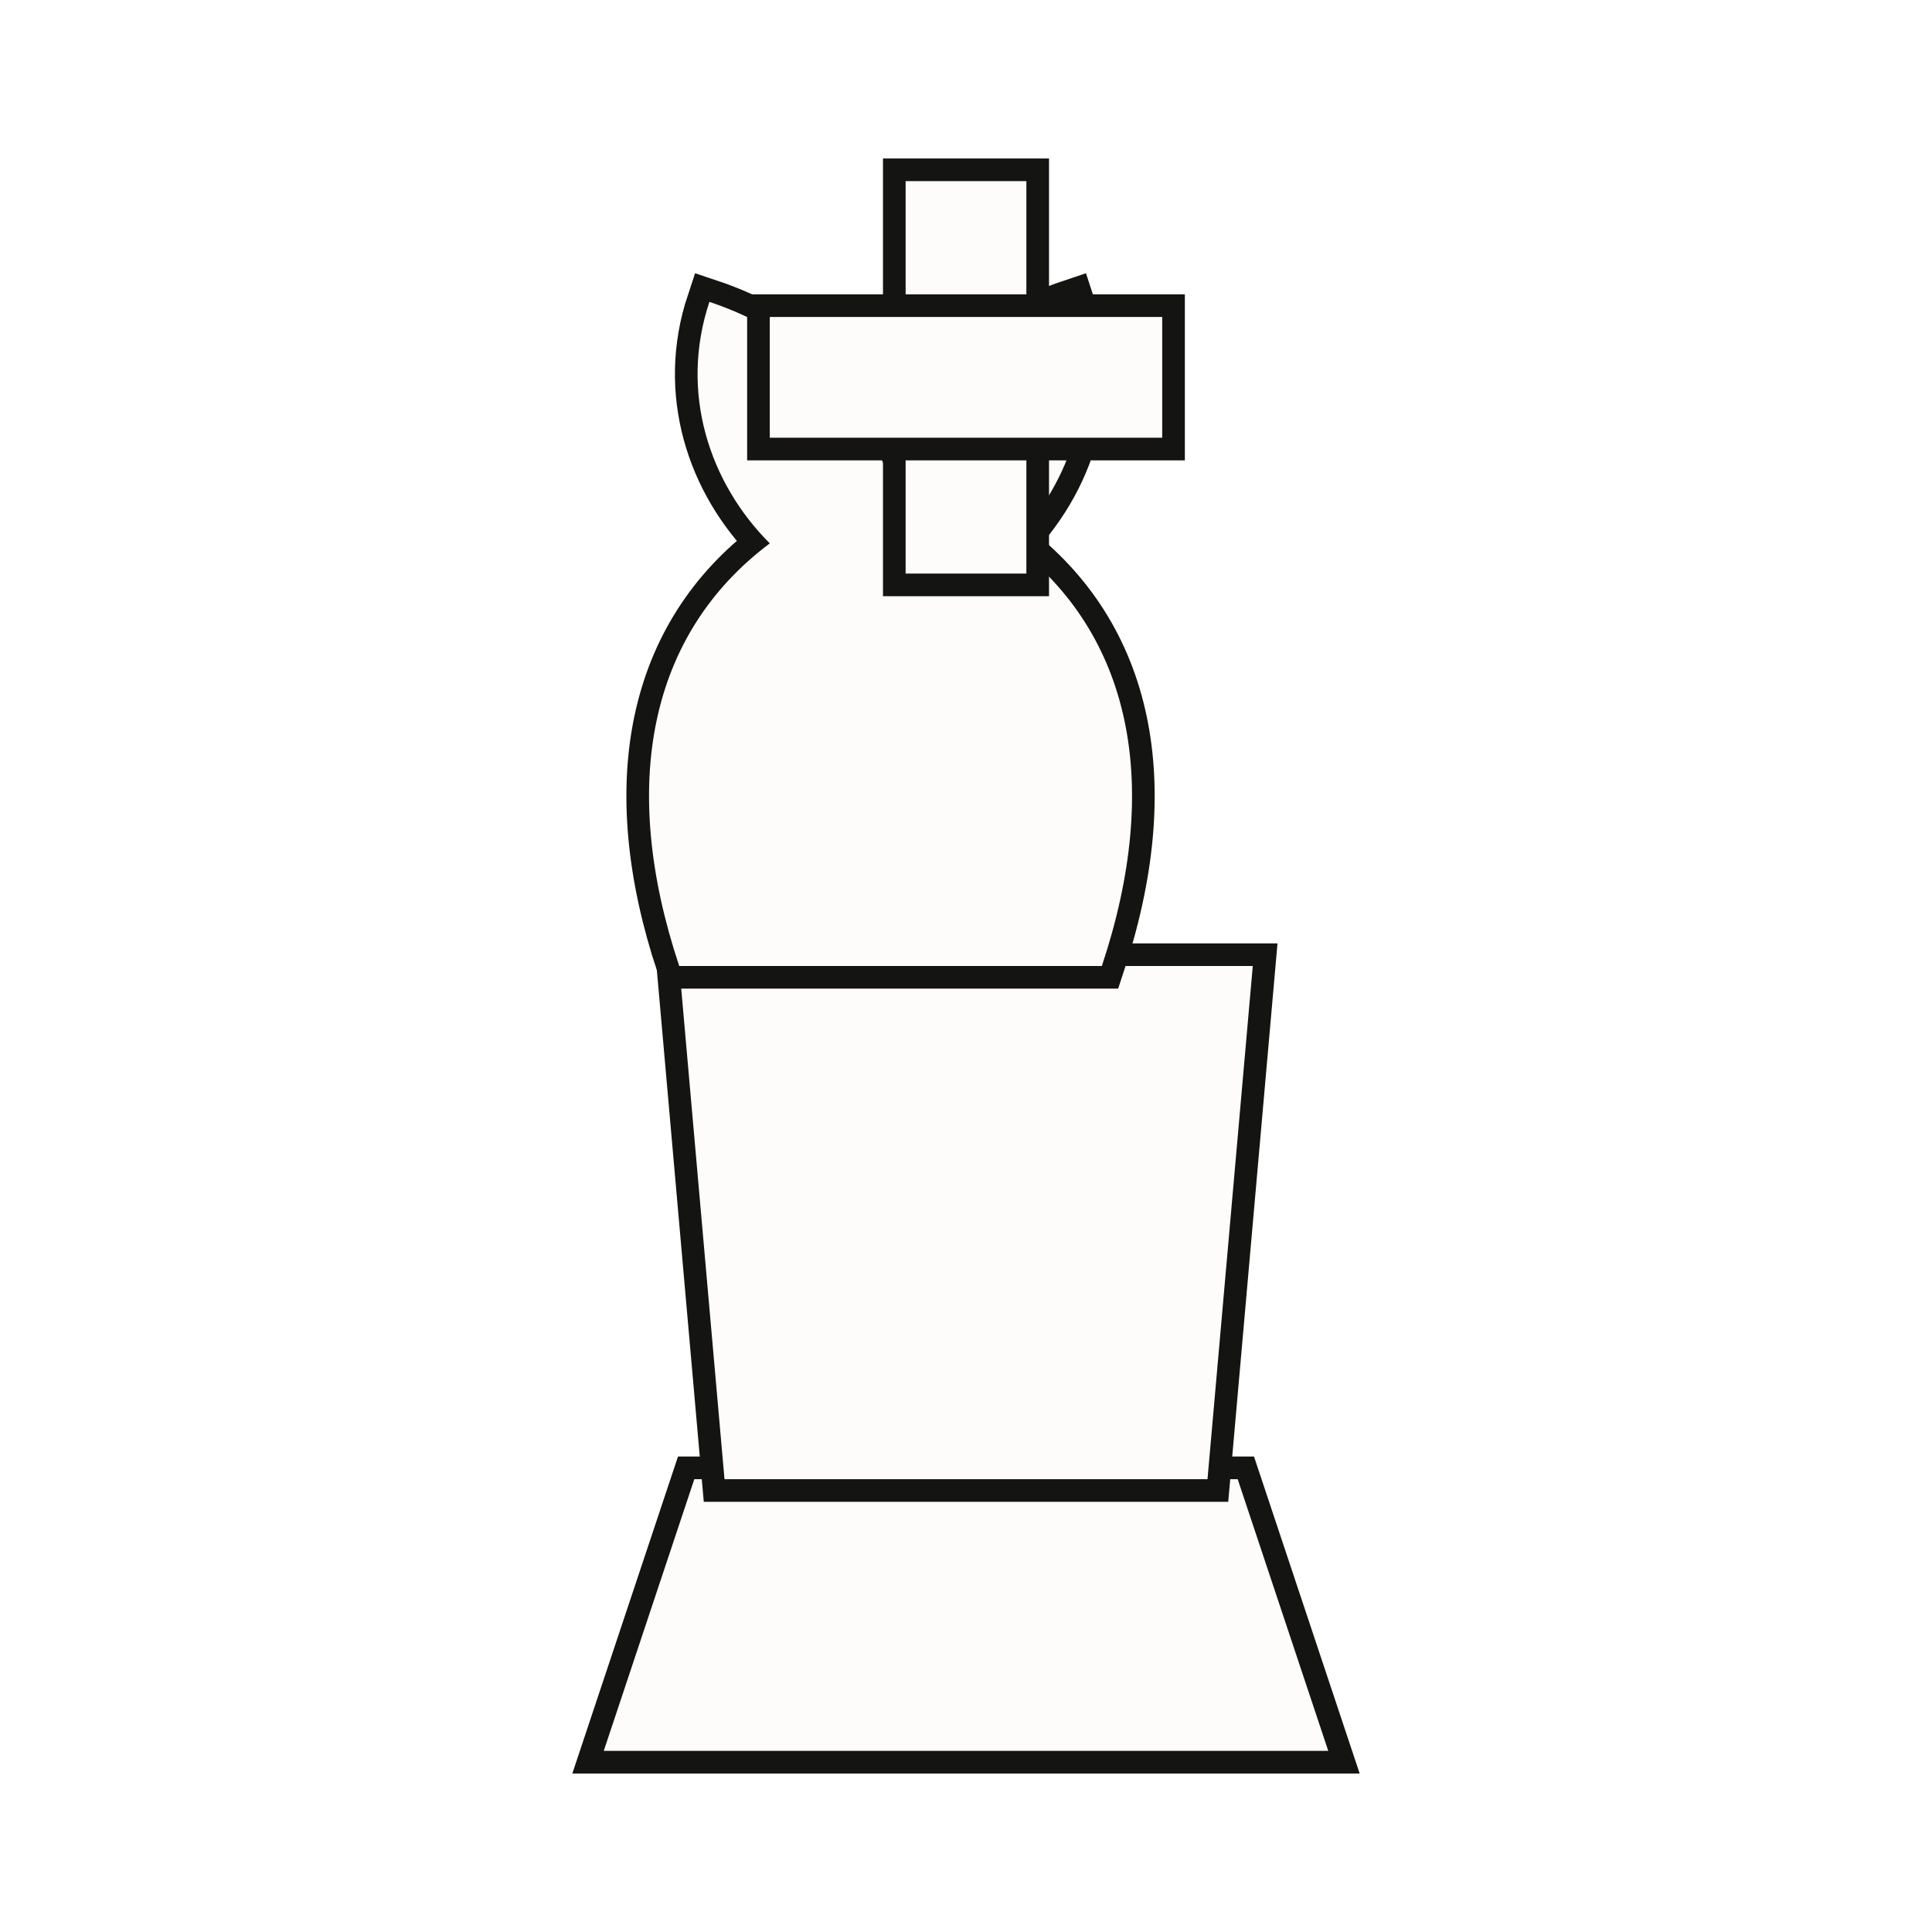
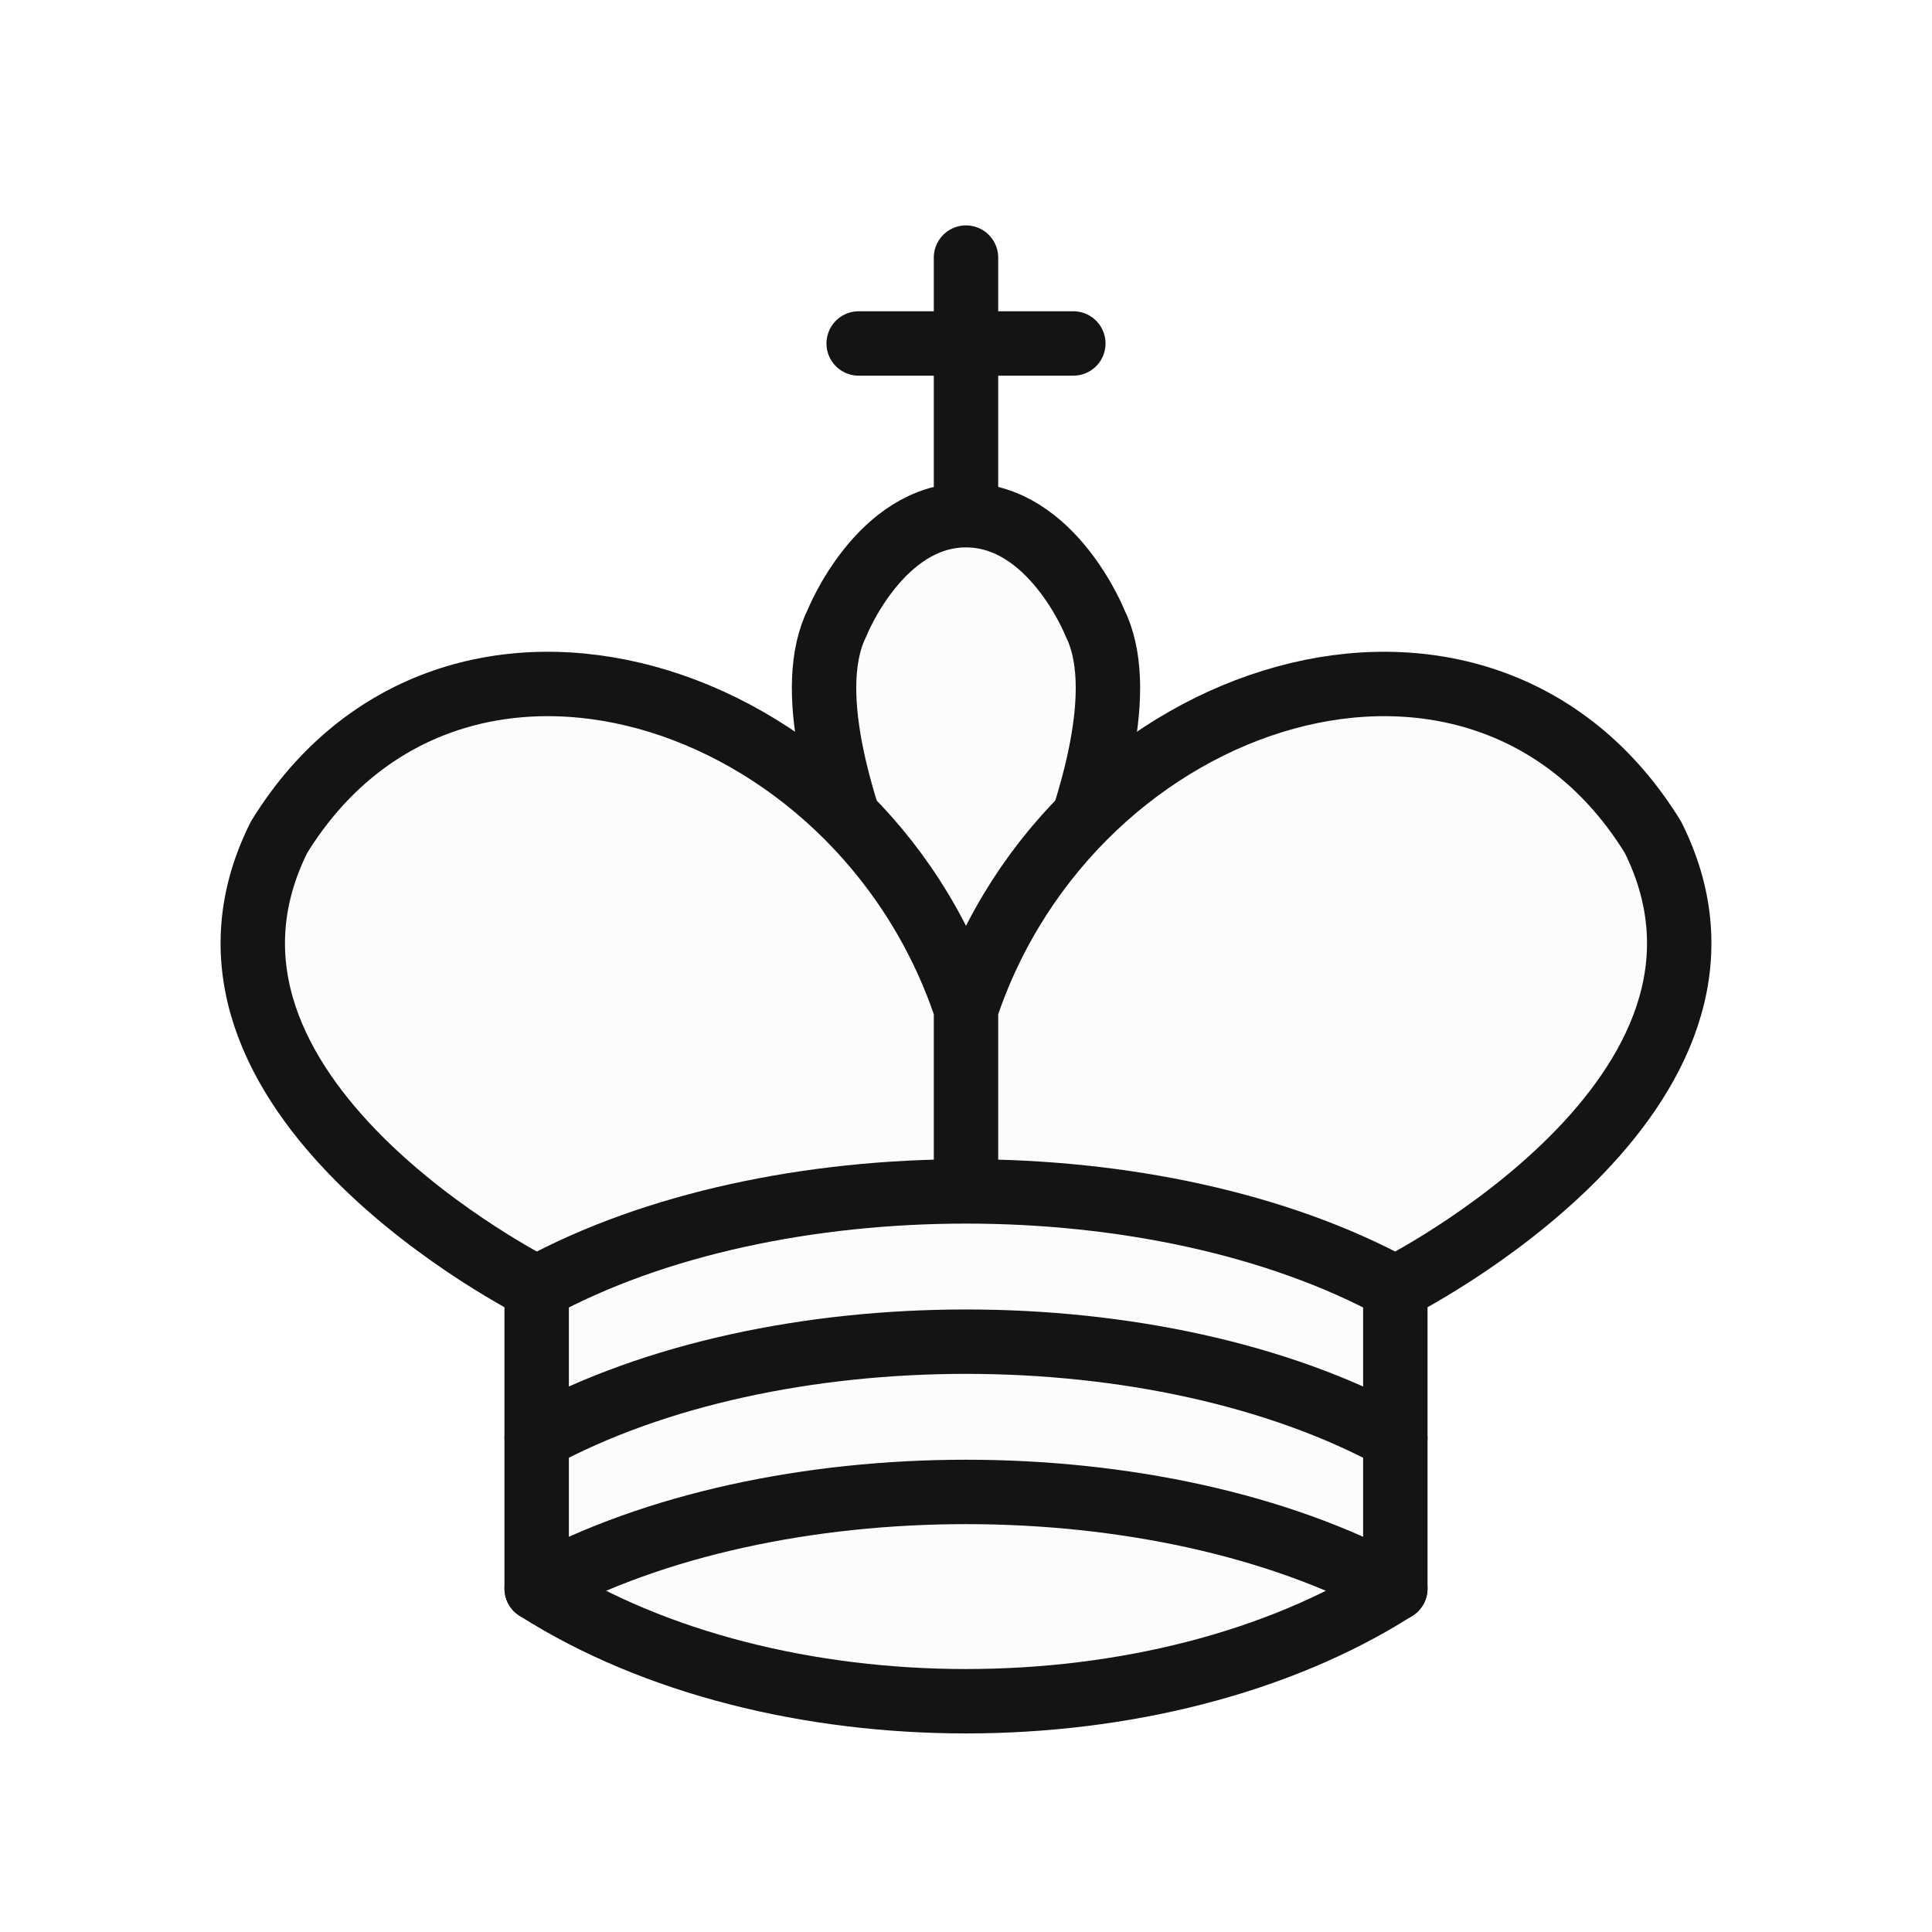
- <svg xmlns="http://www.w3.org/2000/svg" viewBox="0 0 64 64">
-   <path d="M20 58h24l-3-9H23z" fill="#fdfcfa" stroke="#141413" stroke-width="1.5" paint-order="stroke" />
-   <path d="M24 49l-1.5-17h19L40 49z" fill="#fdfcfa" stroke="#141413" stroke-width="1.5" paint-order="stroke" />
-   <path d="M22.5 32c-2-6-1-11 3-14-2-2-3-5-2-8 3 1 5 3 6 6 1-3 3-5 6-6 1 3 0 6-2 8 4 3 5 8 3 14z" fill="#fdfcfa" stroke="#141413" stroke-width="1.5" paint-order="stroke" />
-   <path d="M30 6h4v13h-4z" fill="#fdfcfa" stroke="#141413" stroke-width="1.5" paint-order="stroke" />
-   <path d="M25.5 10.5h13v4h-13z" fill="#fdfcfa" stroke="#141413" stroke-width="1.5" paint-order="stroke" />
+ <svg xmlns="http://www.w3.org/2000/svg" viewBox="0 0 45 45">
+   <g fill="none" fill-rule="evenodd" stroke="#141413" stroke-linecap="round" stroke-linejoin="round" stroke-width="1.5">
+     <path stroke-linejoin="miter" d="M22.5 11.63V6M20 8h5" />
+     <path fill="#fdfcfa" stroke-linecap="butt" stroke-linejoin="miter" d="M22.5 25s4.5-7.5 3-10.5c0 0-1-2.5-3-2.5s-3 2.5-3 2.5c-1.5 3 3 10.5 3 10.5" />
+     <path fill="#fdfcfa" d="M12.5 37c5.5 3.5 14.5 3.5 20 0v-7s9-4.5 6-10.5c-4-6.5-13.5-3.5-16 4V27v-3.5c-2.5-7.5-12-10.5-16-4-3 6 6 10.5 6 10.5v7" />
+     <path d="M12.5 30c5.5-3 14.5-3 20 0m-20 3.5c5.5-3 14.5-3 20 0m-20 3.5c5.5-3 14.5-3 20 0" />
+   </g>
</svg>
